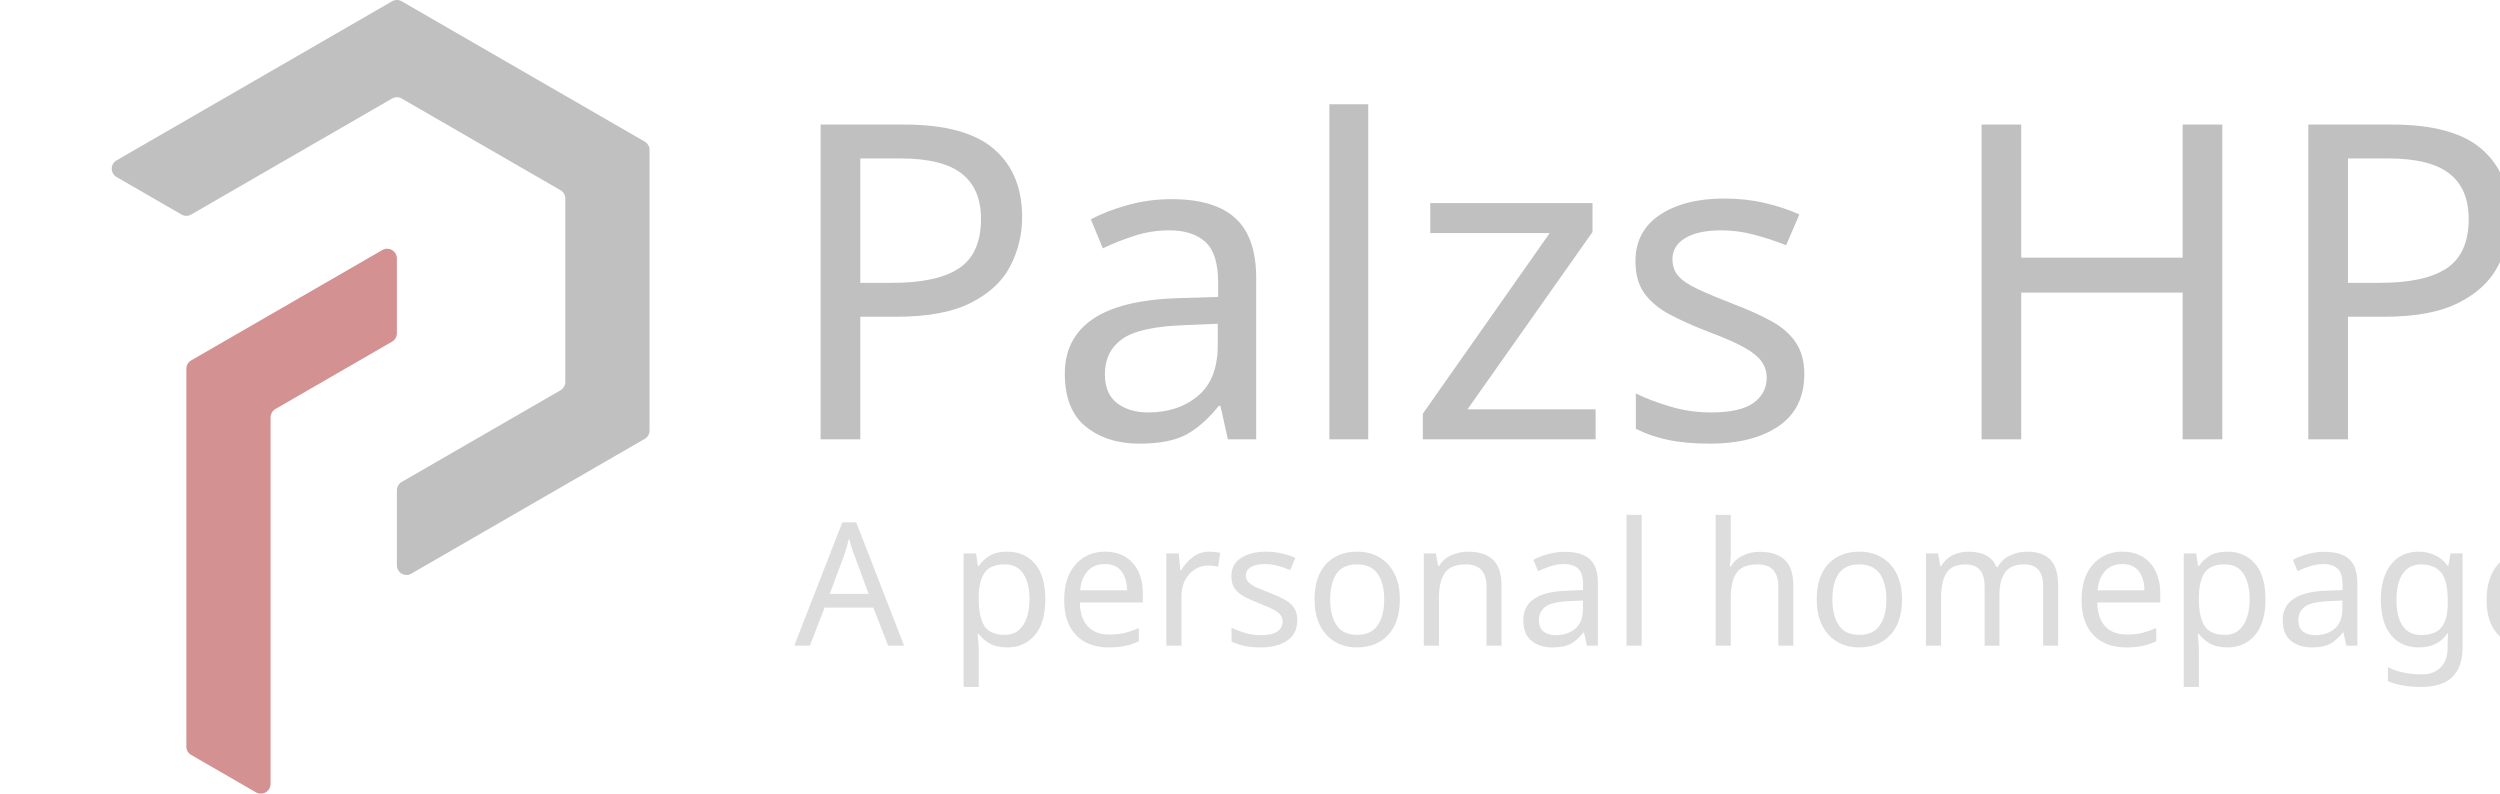
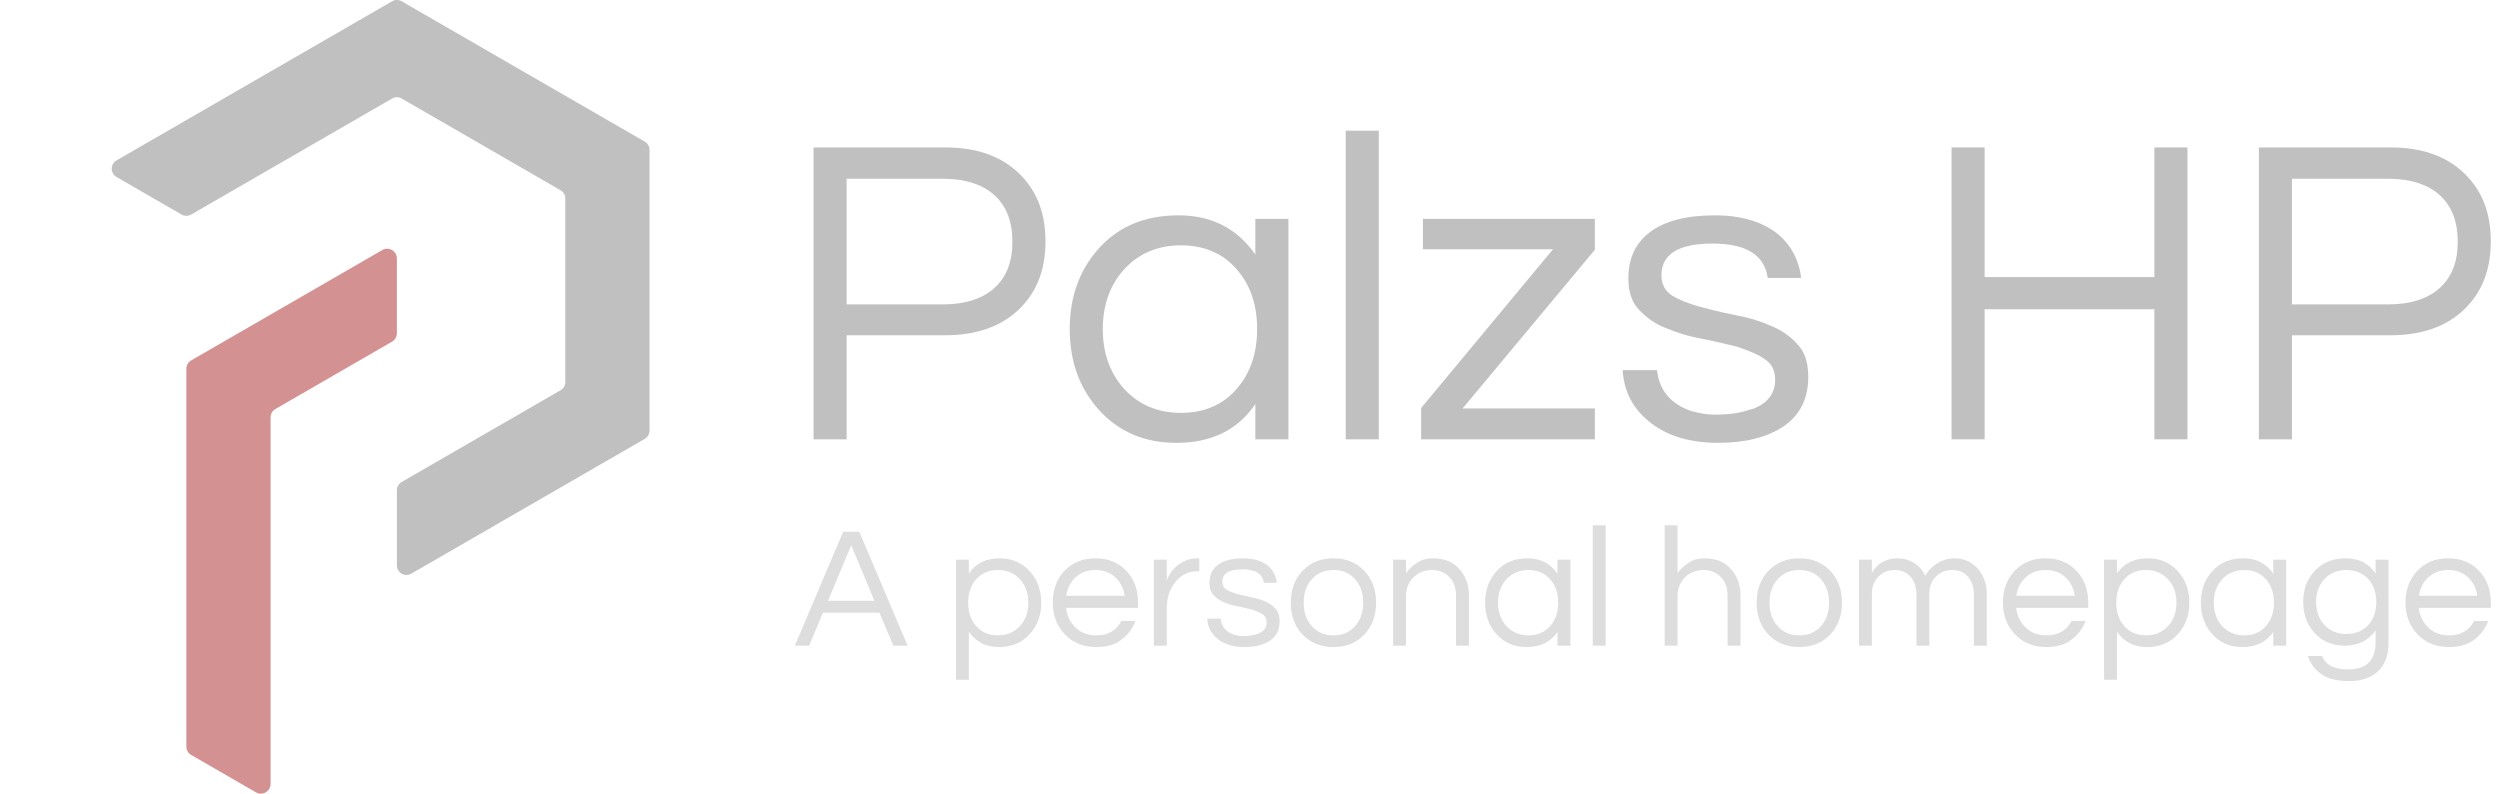
<svg xmlns="http://www.w3.org/2000/svg" width="100%" height="100%" viewBox="0 0 189 60" version="1.1" xml:space="preserve" style="fill-rule:evenodd;clip-rule:evenodd;stroke-linejoin:round;stroke-miterlimit:2;">
  <g transform="matrix(1,0,0,1,-1652.92,-144)">
    <g transform="matrix(1,0,0,1,787.075,0)">
      <g transform="matrix(1,0,0,1,815.85,104)">
        <g transform="matrix(0.0622431,0,0,0.0622431,-2.76619,21.509)">
          <path d="M1312.01,600.78C1315.66,598.67 1320.16,598.67 1323.82,600.78C1327.47,602.89 1329.72,606.789 1329.72,611.008L1329.72,701.842C1329.72,706.062 1327.47,709.961 1323.82,712.071L1182.2,793.835C1178.55,795.944 1176.29,799.844 1176.29,804.063L1176.29,1249.23C1176.29,1253.45 1174.04,1257.35 1170.39,1259.46C1166.73,1261.57 1162.23,1261.57 1158.58,1259.46L1079.91,1214.04C1076.26,1211.93 1074.01,1208.03 1074.01,1203.81L1074.01,745.008C1074.01,740.788 1076.26,736.889 1079.91,734.779L1312.01,600.78Z" style="fill:rgb(212,145,145);" />
        </g>
        <g transform="matrix(0.0622431,0,0,0.0622431,-2.76619,21.509)">
          <path d="M989.188,491.884C985.586,493.964 983.366,497.808 983.366,501.968C983.366,506.129 985.586,509.973 989.188,512.053L1068.19,557.662C1071.79,559.742 1076.23,559.742 1079.83,557.662L1323.9,416.747C1327.51,414.667 1331.94,414.667 1335.55,416.747L1528.48,528.135C1532.08,530.215 1534.3,534.059 1534.3,538.219L1534.3,760.993C1534.3,765.154 1532.08,768.998 1528.48,771.078L1335.55,882.465C1331.94,884.545 1329.72,888.39 1329.72,892.55L1329.72,983.768C1329.72,987.928 1331.94,991.772 1335.55,993.852C1339.15,995.933 1343.59,995.933 1347.19,993.852L1630.76,830.133C1634.36,828.053 1636.58,824.209 1636.58,820.049L1636.58,479.164C1636.58,475.004 1634.36,471.16 1630.76,469.079L1335.55,298.637C1331.94,296.557 1327.51,296.557 1323.9,298.637L989.188,491.884Z" style="fill:rgb(192,192,192);" />
        </g>
        <g transform="matrix(6.21141,0,0,0.946931,-397.376,1.51916)">
          <rect x="72.025" y="40.637" width="9.66" height="63.363" style="fill:none;" />
        </g>
      </g>
    </g>
    <g transform="matrix(1,0,0,1,787.075,0)">
      <g transform="matrix(0.780071,0,0,0.780071,734.392,62.6428)">
-         <g transform="matrix(16.6667,0,0,16.6667,410.359,166.87)">
-                 </g>
-         <text x="245.493px" y="166.87px" style="font-family:'Questrial-Regular', 'Questrial';font-size:16.667px;fill:rgb(221,221,221);">A personal homepage</text>
+         <g transform="matrix(16.6667,0,0,16.6667,245.493,166.87)">
+           <path d="M0.659,-0L0.576,-0L0.495,-0.192L0.167,-0.192L0.086,-0L0.003,-0L0.284,-0.662L0.378,-0.662L0.659,-0ZM0.466,-0.261L0.331,-0.584L0.196,-0.261L0.466,-0.261Z" style="fill:rgb(221,221,221);fill-rule:nonzero;" />
+         </g>
+         <g transform="matrix(16.6667,0,0,16.6667,260.076,166.87)">
+           <path d="M0.14,-0.42C0.18,-0.479 0.24,-0.508 0.319,-0.508C0.39,-0.508 0.449,-0.483 0.494,-0.433C0.539,-0.384 0.561,-0.323 0.561,-0.25C0.561,-0.177 0.539,-0.116 0.494,-0.067C0.449,-0.017 0.389,0.008 0.314,0.008C0.239,0.008 0.181,-0.022 0.14,-0.081L0.14,0.198L0.065,0.198L0.065,-0.5L0.14,-0.5L0.14,-0.42ZM0.309,-0.44C0.255,-0.44 0.212,-0.421 0.181,-0.384C0.151,-0.349 0.136,-0.305 0.136,-0.25C0.136,-0.195 0.151,-0.151 0.181,-0.116C0.212,-0.079 0.255,-0.06 0.309,-0.06C0.362,-0.06 0.406,-0.079 0.439,-0.116C0.47,-0.151 0.486,-0.196 0.486,-0.25C0.486,-0.304 0.47,-0.349 0.439,-0.384C0.406,-0.421 0.362,-0.44 0.309,-0.44Z" style="fill:rgb(221,221,221);fill-rule:nonzero;" />
+         </g>
+         <g transform="matrix(16.6667,0,0,16.6667,269.976,166.87)">
+           <path d="M0.288,-0.06C0.356,-0.06 0.404,-0.088 0.433,-0.144L0.515,-0.144C0.498,-0.099 0.47,-0.062 0.432,-0.034C0.395,-0.006 0.347,0.008 0.287,0.008C0.212,0.008 0.15,-0.017 0.103,-0.067C0.057,-0.116 0.034,-0.177 0.034,-0.25C0.034,-0.324 0.056,-0.385 0.1,-0.433C0.147,-0.483 0.207,-0.508 0.282,-0.508C0.357,-0.508 0.417,-0.483 0.464,-0.433C0.508,-0.385 0.53,-0.324 0.53,-0.25L0.53,-0.22L0.111,-0.22C0.116,-0.175 0.134,-0.137 0.166,-0.106C0.197,-0.075 0.238,-0.06 0.288,-0.06ZM0.398,-0.397C0.367,-0.426 0.329,-0.44 0.282,-0.44C0.235,-0.44 0.197,-0.426 0.166,-0.397C0.137,-0.37 0.119,-0.335 0.112,-0.29L0.452,-0.29C0.445,-0.335 0.427,-0.37 0.398,-0.397Z" style="fill:rgb(221,221,221);fill-rule:nonzero;" />
+         </g>
+         <g transform="matrix(16.6667,0,0,16.6667,279.259,166.87)">
+           <path d="M0.329,-0.508L0.329,-0.433L0.32,-0.433C0.266,-0.433 0.222,-0.411 0.188,-0.368C0.156,-0.327 0.14,-0.277 0.14,-0.22L0.14,-0L0.065,-0L0.065,-0.5L0.14,-0.5L0.14,-0.377C0.156,-0.428 0.191,-0.467 0.244,-0.492C0.265,-0.503 0.292,-0.508 0.324,-0.508L0.329,-0.508Z" style="fill:rgb(221,221,221);fill-rule:nonzero;" />
+         </g>
+         <g transform="matrix(16.6667,0,0,16.6667,285.009,166.87)">
+           <path d="M0.359,-0.366C0.352,-0.418 0.31,-0.444 0.234,-0.444C0.157,-0.444 0.118,-0.42 0.118,-0.372C0.118,-0.352 0.126,-0.337 0.142,-0.326C0.159,-0.316 0.179,-0.308 0.204,-0.301C0.223,-0.296 0.249,-0.289 0.284,-0.282C0.313,-0.277 0.34,-0.269 0.365,-0.258C0.39,-0.248 0.41,-0.234 0.426,-0.216C0.443,-0.199 0.451,-0.174 0.451,-0.142C0.451,-0.093 0.433,-0.056 0.396,-0.03C0.359,-0.005 0.309,0.008 0.247,0.008C0.18,0.008 0.127,-0.009 0.088,-0.042C0.053,-0.071 0.033,-0.109 0.03,-0.157L0.108,-0.157C0.113,-0.111 0.139,-0.08 0.186,-0.064C0.204,-0.059 0.221,-0.056 0.238,-0.056C0.254,-0.056 0.27,-0.057 0.285,-0.059C0.298,-0.061 0.312,-0.065 0.328,-0.07C0.36,-0.083 0.376,-0.105 0.376,-0.135C0.376,-0.156 0.368,-0.172 0.352,-0.182C0.338,-0.192 0.317,-0.201 0.29,-0.21C0.249,-0.22 0.222,-0.226 0.21,-0.228C0.182,-0.233 0.155,-0.241 0.129,-0.252C0.105,-0.261 0.085,-0.275 0.068,-0.293C0.051,-0.31 0.043,-0.334 0.043,-0.365C0.043,-0.41 0.059,-0.445 0.092,-0.47C0.125,-0.495 0.174,-0.508 0.239,-0.508C0.3,-0.508 0.349,-0.493 0.384,-0.464C0.413,-0.439 0.43,-0.406 0.435,-0.366L0.359,-0.366Z" style="fill:rgb(221,221,221);fill-rule:nonzero;" />
+         </g>
+         <g transform="matrix(16.6667,0,0,16.6667,293.043,166.87)">
+           <path d="M0.1,-0.433C0.147,-0.483 0.207,-0.508 0.282,-0.508C0.357,-0.508 0.417,-0.483 0.464,-0.433C0.508,-0.385 0.53,-0.324 0.53,-0.25C0.53,-0.176 0.508,-0.115 0.464,-0.067C0.417,-0.017 0.357,0.008 0.282,0.008C0.207,0.008 0.147,-0.017 0.1,-0.067C0.056,-0.115 0.034,-0.176 0.034,-0.25C0.034,-0.324 0.056,-0.385 0.1,-0.433ZM0.154,-0.116C0.185,-0.079 0.228,-0.06 0.282,-0.06C0.336,-0.06 0.379,-0.079 0.41,-0.116C0.44,-0.151 0.455,-0.196 0.455,-0.25C0.455,-0.305 0.44,-0.349 0.41,-0.384C0.379,-0.421 0.336,-0.44 0.282,-0.44C0.228,-0.44 0.185,-0.421 0.154,-0.384C0.124,-0.349 0.109,-0.305 0.109,-0.25C0.109,-0.195 0.124,-0.151 0.154,-0.116Z" style="fill:rgb(221,221,221);fill-rule:nonzero;" />
+         </g>
+         <g transform="matrix(16.6667,0,0,16.6667,302.443,166.87)">
+           <path d="M0.14,-0.5L0.14,-0.422C0.157,-0.445 0.179,-0.466 0.206,-0.483C0.231,-0.5 0.261,-0.508 0.295,-0.508C0.328,-0.508 0.356,-0.503 0.381,-0.494C0.405,-0.485 0.426,-0.471 0.444,-0.452C0.485,-0.411 0.506,-0.357 0.506,-0.291L0.506,-0L0.431,-0L0.431,-0.289C0.431,-0.335 0.418,-0.372 0.392,-0.399C0.366,-0.426 0.332,-0.44 0.291,-0.44C0.249,-0.44 0.213,-0.426 0.184,-0.398C0.155,-0.369 0.14,-0.332 0.14,-0.288L0.14,-0L0.065,-0L0.065,-0.5L0.14,-0.5Z" style="fill:rgb(221,221,221);fill-rule:nonzero;" />
+         </g>
+         <g transform="matrix(16.6667,0,0,16.6667,311.876,166.87)">
+           <path d="M0.455,-0.08C0.415,-0.021 0.355,0.008 0.276,0.008C0.204,0.008 0.145,-0.017 0.1,-0.067C0.056,-0.116 0.034,-0.177 0.034,-0.25C0.034,-0.323 0.056,-0.384 0.1,-0.433C0.145,-0.483 0.205,-0.508 0.281,-0.508C0.356,-0.508 0.414,-0.478 0.455,-0.419L0.455,-0.5L0.53,-0.5L0.53,-0L0.455,-0L0.455,-0.08ZM0.286,-0.06C0.34,-0.06 0.383,-0.079 0.414,-0.116C0.444,-0.151 0.459,-0.196 0.459,-0.25C0.459,-0.305 0.444,-0.349 0.414,-0.384C0.383,-0.421 0.34,-0.44 0.286,-0.44C0.233,-0.44 0.189,-0.421 0.156,-0.384C0.125,-0.349 0.109,-0.304 0.109,-0.25C0.109,-0.196 0.125,-0.151 0.156,-0.116C0.189,-0.079 0.233,-0.06 0.286,-0.06Z" style="fill:rgb(221,221,221);fill-rule:nonzero;" />
+         </g>
+         <g transform="matrix(16.6667,0,0,16.6667,321.793,166.87)">
+           <rect x="0.065" y="-0.7" width="0.075" height="0.7" style="fill:rgb(221,221,221);fill-rule:nonzero;" />
+         </g>
+         <g transform="matrix(16.6667,0,0,16.6667,328.759,166.87)">
+           <path d="M0.14,-0.7L0.14,-0.422C0.157,-0.445 0.179,-0.466 0.206,-0.483C0.231,-0.5 0.261,-0.508 0.295,-0.508C0.328,-0.508 0.356,-0.503 0.381,-0.494C0.405,-0.485 0.426,-0.471 0.444,-0.452C0.485,-0.411 0.506,-0.357 0.506,-0.291L0.506,-0L0.431,-0L0.431,-0.289C0.431,-0.335 0.418,-0.372 0.392,-0.399C0.366,-0.426 0.332,-0.44 0.291,-0.44C0.249,-0.44 0.213,-0.426 0.184,-0.398C0.155,-0.369 0.14,-0.332 0.14,-0.288L0.14,-0L0.065,-0L0.065,-0.7L0.14,-0.7Z" style="fill:rgb(221,221,221);fill-rule:nonzero;" />
+         </g>
+         <g transform="matrix(16.6667,0,0,16.6667,338.193,166.87)">
+           <path d="M0.1,-0.433C0.147,-0.483 0.207,-0.508 0.282,-0.508C0.357,-0.508 0.417,-0.483 0.464,-0.433C0.508,-0.385 0.53,-0.324 0.53,-0.25C0.53,-0.176 0.508,-0.115 0.464,-0.067C0.417,-0.017 0.357,0.008 0.282,0.008C0.207,0.008 0.147,-0.017 0.1,-0.067C0.056,-0.115 0.034,-0.176 0.034,-0.25C0.034,-0.324 0.056,-0.385 0.1,-0.433ZM0.154,-0.116C0.185,-0.079 0.228,-0.06 0.282,-0.06C0.336,-0.06 0.379,-0.079 0.41,-0.116C0.44,-0.151 0.455,-0.196 0.455,-0.25C0.455,-0.305 0.44,-0.349 0.41,-0.384C0.379,-0.421 0.336,-0.44 0.282,-0.44C0.228,-0.44 0.185,-0.421 0.154,-0.384C0.124,-0.349 0.109,-0.305 0.109,-0.25C0.109,-0.195 0.124,-0.151 0.154,-0.116Z" style="fill:rgb(221,221,221);fill-rule:nonzero;" />
+         </g>
+         <g transform="matrix(16.6667,0,0,16.6667,347.593,166.87)">
+           <path d="M0.14,-0.424C0.173,-0.48 0.224,-0.508 0.292,-0.508C0.325,-0.508 0.355,-0.499 0.384,-0.482C0.413,-0.464 0.435,-0.439 0.451,-0.407C0.474,-0.449 0.51,-0.479 0.557,-0.497C0.577,-0.504 0.599,-0.508 0.622,-0.508C0.646,-0.508 0.669,-0.503 0.692,-0.494C0.715,-0.484 0.735,-0.47 0.752,-0.452C0.789,-0.411 0.808,-0.361 0.808,-0.302L0.808,-0L0.733,-0L0.733,-0.3C0.733,-0.341 0.721,-0.375 0.698,-0.402C0.675,-0.427 0.645,-0.44 0.609,-0.44C0.57,-0.44 0.539,-0.428 0.514,-0.403C0.487,-0.378 0.474,-0.344 0.474,-0.299L0.474,-0L0.399,-0L0.399,-0.3C0.399,-0.341 0.387,-0.375 0.364,-0.402C0.341,-0.427 0.311,-0.44 0.275,-0.44C0.236,-0.44 0.205,-0.428 0.18,-0.403C0.153,-0.378 0.14,-0.344 0.14,-0.299L0.14,-0L0.065,-0L0.065,-0.5L0.14,-0.5L0.14,-0.424Z" style="fill:rgb(221,221,221);fill-rule:nonzero;" />
+         </g>
+         <g transform="matrix(16.6667,0,0,16.6667,362.059,166.87)">
+           <path d="M0.288,-0.06C0.356,-0.06 0.404,-0.088 0.433,-0.144L0.515,-0.144C0.498,-0.099 0.47,-0.062 0.432,-0.034C0.395,-0.006 0.347,0.008 0.287,0.008C0.212,0.008 0.15,-0.017 0.103,-0.067C0.057,-0.116 0.034,-0.177 0.034,-0.25C0.034,-0.324 0.056,-0.385 0.1,-0.433C0.147,-0.483 0.207,-0.508 0.282,-0.508C0.357,-0.508 0.417,-0.483 0.464,-0.433C0.508,-0.385 0.53,-0.324 0.53,-0.25L0.53,-0.22L0.111,-0.22C0.116,-0.175 0.134,-0.137 0.166,-0.106C0.197,-0.075 0.238,-0.06 0.288,-0.06ZM0.398,-0.397C0.367,-0.426 0.329,-0.44 0.282,-0.44C0.235,-0.44 0.197,-0.426 0.166,-0.397C0.137,-0.37 0.119,-0.335 0.112,-0.29L0.452,-0.29C0.445,-0.335 0.427,-0.37 0.398,-0.397Z" style="fill:rgb(221,221,221);fill-rule:nonzero;" />
+         </g>
+         <g transform="matrix(16.6667,0,0,16.6667,371.343,166.87)">
+           <path d="M0.14,-0.42C0.18,-0.479 0.24,-0.508 0.319,-0.508C0.39,-0.508 0.449,-0.483 0.494,-0.433C0.539,-0.384 0.561,-0.323 0.561,-0.25C0.561,-0.177 0.539,-0.116 0.494,-0.067C0.449,-0.017 0.389,0.008 0.314,0.008C0.239,0.008 0.181,-0.022 0.14,-0.081L0.14,0.198L0.065,0.198L0.065,-0.5L0.14,-0.5L0.14,-0.42ZM0.309,-0.44C0.255,-0.44 0.212,-0.421 0.181,-0.384C0.151,-0.349 0.136,-0.305 0.136,-0.25C0.136,-0.195 0.151,-0.151 0.181,-0.116C0.212,-0.079 0.255,-0.06 0.309,-0.06C0.362,-0.06 0.406,-0.079 0.439,-0.116C0.47,-0.151 0.486,-0.196 0.486,-0.25C0.486,-0.304 0.47,-0.349 0.439,-0.384C0.406,-0.421 0.362,-0.44 0.309,-0.44Z" style="fill:rgb(221,221,221);fill-rule:nonzero;" />
+         </g>
+         <g transform="matrix(16.6667,0,0,16.6667,381.243,166.87)">
+           <path d="M0.455,-0.08C0.415,-0.021 0.355,0.008 0.276,0.008C0.204,0.008 0.145,-0.017 0.1,-0.067C0.056,-0.116 0.034,-0.177 0.034,-0.25C0.034,-0.323 0.056,-0.384 0.1,-0.433C0.145,-0.483 0.205,-0.508 0.281,-0.508C0.356,-0.508 0.414,-0.478 0.455,-0.419L0.455,-0.5L0.53,-0.5L0.53,-0L0.455,-0L0.455,-0.08ZM0.286,-0.06C0.34,-0.06 0.383,-0.079 0.414,-0.116C0.444,-0.151 0.459,-0.196 0.459,-0.25C0.459,-0.305 0.444,-0.349 0.414,-0.384C0.383,-0.421 0.34,-0.44 0.286,-0.44C0.233,-0.44 0.189,-0.421 0.156,-0.384C0.125,-0.349 0.109,-0.304 0.109,-0.25C0.109,-0.196 0.125,-0.151 0.156,-0.116C0.189,-0.079 0.233,-0.06 0.286,-0.06Z" style="fill:rgb(221,221,221);fill-rule:nonzero;" />
+         </g>
+         <g transform="matrix(16.6667,0,0,16.6667,391.159,166.87)">
+           <path d="M0.455,-0.42L0.455,-0.5L0.53,-0.5L0.53,-0.015C0.53,0.058 0.509,0.113 0.468,0.15C0.427,0.187 0.372,0.206 0.303,0.206C0.233,0.206 0.179,0.193 0.14,0.166C0.101,0.138 0.075,0.103 0.061,0.06L0.144,0.06C0.165,0.112 0.214,0.138 0.29,0.138C0.348,0.138 0.39,0.125 0.416,0.098C0.442,0.071 0.455,0.032 0.455,-0.02L0.455,-0.089C0.414,-0.03 0.354,-0 0.276,-0C0.204,-0 0.145,-0.025 0.1,-0.074C0.056,-0.122 0.034,-0.182 0.034,-0.254C0.034,-0.326 0.056,-0.386 0.1,-0.434C0.145,-0.483 0.206,-0.508 0.282,-0.508C0.357,-0.508 0.415,-0.479 0.455,-0.42ZM0.286,-0.068C0.313,-0.068 0.337,-0.073 0.359,-0.082C0.382,-0.093 0.4,-0.106 0.414,-0.122C0.444,-0.157 0.459,-0.201 0.459,-0.254C0.459,-0.307 0.444,-0.351 0.414,-0.386C0.381,-0.422 0.338,-0.44 0.286,-0.44C0.233,-0.44 0.189,-0.422 0.156,-0.386C0.125,-0.351 0.109,-0.307 0.109,-0.254C0.109,-0.201 0.125,-0.157 0.156,-0.122C0.189,-0.086 0.232,-0.068 0.286,-0.068Z" style="fill:rgb(221,221,221);fill-rule:nonzero;" />
+         </g>
+         <g transform="matrix(16.6667,0,0,16.6667,401.076,166.87)">
+           <path d="M0.288,-0.06C0.356,-0.06 0.404,-0.088 0.433,-0.144L0.515,-0.144C0.498,-0.099 0.47,-0.062 0.432,-0.034C0.395,-0.006 0.347,0.008 0.287,0.008C0.212,0.008 0.15,-0.017 0.103,-0.067C0.057,-0.116 0.034,-0.177 0.034,-0.25C0.034,-0.324 0.056,-0.385 0.1,-0.433C0.147,-0.483 0.207,-0.508 0.282,-0.508C0.357,-0.508 0.417,-0.483 0.464,-0.433C0.508,-0.385 0.53,-0.324 0.53,-0.25L0.53,-0.22L0.111,-0.22C0.116,-0.175 0.134,-0.137 0.166,-0.106C0.197,-0.075 0.238,-0.06 0.288,-0.06ZM0.398,-0.397C0.367,-0.426 0.329,-0.44 0.282,-0.44C0.235,-0.44 0.197,-0.426 0.166,-0.397C0.137,-0.37 0.119,-0.335 0.112,-0.29L0.452,-0.29C0.445,-0.335 0.427,-0.37 0.398,-0.397Z" style="fill:rgb(221,221,221);fill-rule:nonzero;" />
+         </g>
      </g>
    </g>
    <g transform="matrix(1,0,0,1,787.075,0)">
      <g transform="matrix(1,0,0,1,679.157,28.509)">
-         <text x="245.493px" y="148.704px" style="font-family:'Questrial-Regular', 'Questrial';font-size:33.333px;fill:rgb(192,192,192);">Palzs HP</text>
+         <g transform="matrix(33.3333,0,0,33.3333,245.493,148.704)">
+           <path d="M0.156,-0L0.081,-0L0.081,-0.662L0.379,-0.662C0.45,-0.662 0.505,-0.643 0.546,-0.604C0.587,-0.565 0.607,-0.514 0.607,-0.449C0.607,-0.384 0.587,-0.333 0.546,-0.294C0.505,-0.255 0.449,-0.236 0.379,-0.236L0.156,-0.236L0.156,-0ZM0.156,-0.591L0.156,-0.306L0.374,-0.306C0.425,-0.306 0.465,-0.319 0.492,-0.344C0.519,-0.369 0.532,-0.403 0.532,-0.448C0.532,-0.493 0.519,-0.528 0.492,-0.553C0.465,-0.578 0.425,-0.591 0.374,-0.591L0.156,-0.591Z" style="fill:rgb(192,192,192);fill-rule:nonzero;" />
+         </g>
+         <g transform="matrix(33.3333,0,0,33.3333,266.426,148.704)">
+           <path d="M0.455,-0.08C0.415,-0.021 0.355,0.008 0.276,0.008C0.204,0.008 0.145,-0.017 0.1,-0.067C0.056,-0.116 0.034,-0.177 0.034,-0.25C0.034,-0.323 0.056,-0.384 0.1,-0.433C0.145,-0.483 0.205,-0.508 0.281,-0.508C0.356,-0.508 0.414,-0.478 0.455,-0.419L0.455,-0.5L0.53,-0.5L0.53,-0L0.455,-0L0.455,-0.08ZM0.286,-0.06C0.34,-0.06 0.383,-0.079 0.414,-0.116C0.444,-0.151 0.459,-0.196 0.459,-0.25C0.459,-0.305 0.444,-0.349 0.414,-0.384C0.383,-0.421 0.34,-0.44 0.286,-0.44C0.233,-0.44 0.189,-0.421 0.156,-0.384C0.125,-0.349 0.109,-0.304 0.109,-0.25C0.109,-0.196 0.125,-0.151 0.156,-0.116C0.189,-0.079 0.233,-0.06 0.286,-0.06Z" style="fill:rgb(192,192,192);fill-rule:nonzero;" />
+         </g>
+         <g transform="matrix(33.3333,0,0,33.3333,286.259,148.704)">
+           <rect x="0.065" y="-0.7" width="0.075" height="0.7" style="fill:rgb(192,192,192);fill-rule:nonzero;" />
+         </g>
+         <g transform="matrix(33.3333,0,0,33.3333,293.093,148.704)">
+           <path d="M0.125,-0.07L0.425,-0.07L0.425,-0L0.031,-0L0.031,-0.071L0.33,-0.431L0.035,-0.431L0.035,-0.5L0.425,-0.5L0.425,-0.43L0.125,-0.07Z" style="fill:rgb(192,192,192);fill-rule:nonzero;" />
+         </g>
+         <g transform="matrix(33.3333,0,0,33.3333,308.359,148.704)">
+           <path d="M0.359,-0.366C0.352,-0.418 0.31,-0.444 0.234,-0.444C0.157,-0.444 0.118,-0.42 0.118,-0.372C0.118,-0.352 0.126,-0.337 0.142,-0.326C0.159,-0.316 0.179,-0.308 0.204,-0.301C0.223,-0.296 0.249,-0.289 0.284,-0.282C0.313,-0.277 0.34,-0.269 0.365,-0.258C0.39,-0.248 0.41,-0.234 0.426,-0.216C0.443,-0.199 0.451,-0.174 0.451,-0.142C0.451,-0.093 0.433,-0.056 0.396,-0.03C0.359,-0.005 0.309,0.008 0.247,0.008C0.18,0.008 0.127,-0.009 0.088,-0.042C0.053,-0.071 0.033,-0.109 0.03,-0.157L0.108,-0.157C0.113,-0.111 0.139,-0.08 0.186,-0.064C0.204,-0.059 0.221,-0.056 0.238,-0.056C0.254,-0.056 0.27,-0.057 0.285,-0.059C0.298,-0.061 0.312,-0.065 0.328,-0.07C0.36,-0.083 0.376,-0.105 0.376,-0.135C0.376,-0.156 0.368,-0.172 0.352,-0.182C0.338,-0.192 0.317,-0.201 0.29,-0.21C0.249,-0.22 0.222,-0.226 0.21,-0.228C0.182,-0.233 0.155,-0.241 0.129,-0.252C0.105,-0.261 0.085,-0.275 0.068,-0.293C0.051,-0.31 0.043,-0.334 0.043,-0.365C0.043,-0.41 0.059,-0.445 0.092,-0.47C0.125,-0.495 0.174,-0.508 0.239,-0.508C0.3,-0.508 0.349,-0.493 0.384,-0.464C0.413,-0.439 0.43,-0.406 0.435,-0.366L0.359,-0.366Z" style="fill:rgb(192,192,192);fill-rule:nonzero;" />
+         </g>
+         <g transform="matrix(33.3333,0,0,33.3333,331.526,148.704)">
+           <path d="M0.616,-0.662L0.616,-0L0.541,-0L0.541,-0.295L0.156,-0.295L0.156,-0L0.081,-0L0.081,-0.662L0.156,-0.662L0.156,-0.368L0.541,-0.368L0.541,-0.662L0.616,-0.662Z" style="fill:rgb(192,192,192);fill-rule:nonzero;" />
+         </g>
+         <g transform="matrix(33.3333,0,0,33.3333,354.759,148.704)">
+           <path d="M0.156,-0L0.081,-0L0.081,-0.662L0.379,-0.662C0.45,-0.662 0.505,-0.643 0.546,-0.604C0.587,-0.565 0.607,-0.514 0.607,-0.449C0.607,-0.384 0.587,-0.333 0.546,-0.294C0.505,-0.255 0.449,-0.236 0.379,-0.236L0.156,-0.236L0.156,-0ZM0.156,-0.591L0.156,-0.306L0.374,-0.306C0.425,-0.306 0.465,-0.319 0.492,-0.344C0.519,-0.369 0.532,-0.403 0.532,-0.448C0.532,-0.493 0.519,-0.528 0.492,-0.553C0.465,-0.578 0.425,-0.591 0.374,-0.591L0.156,-0.591Z" style="fill:rgb(192,192,192);fill-rule:nonzero;" />
+         </g>
      </g>
    </g>
  </g>
</svg>
